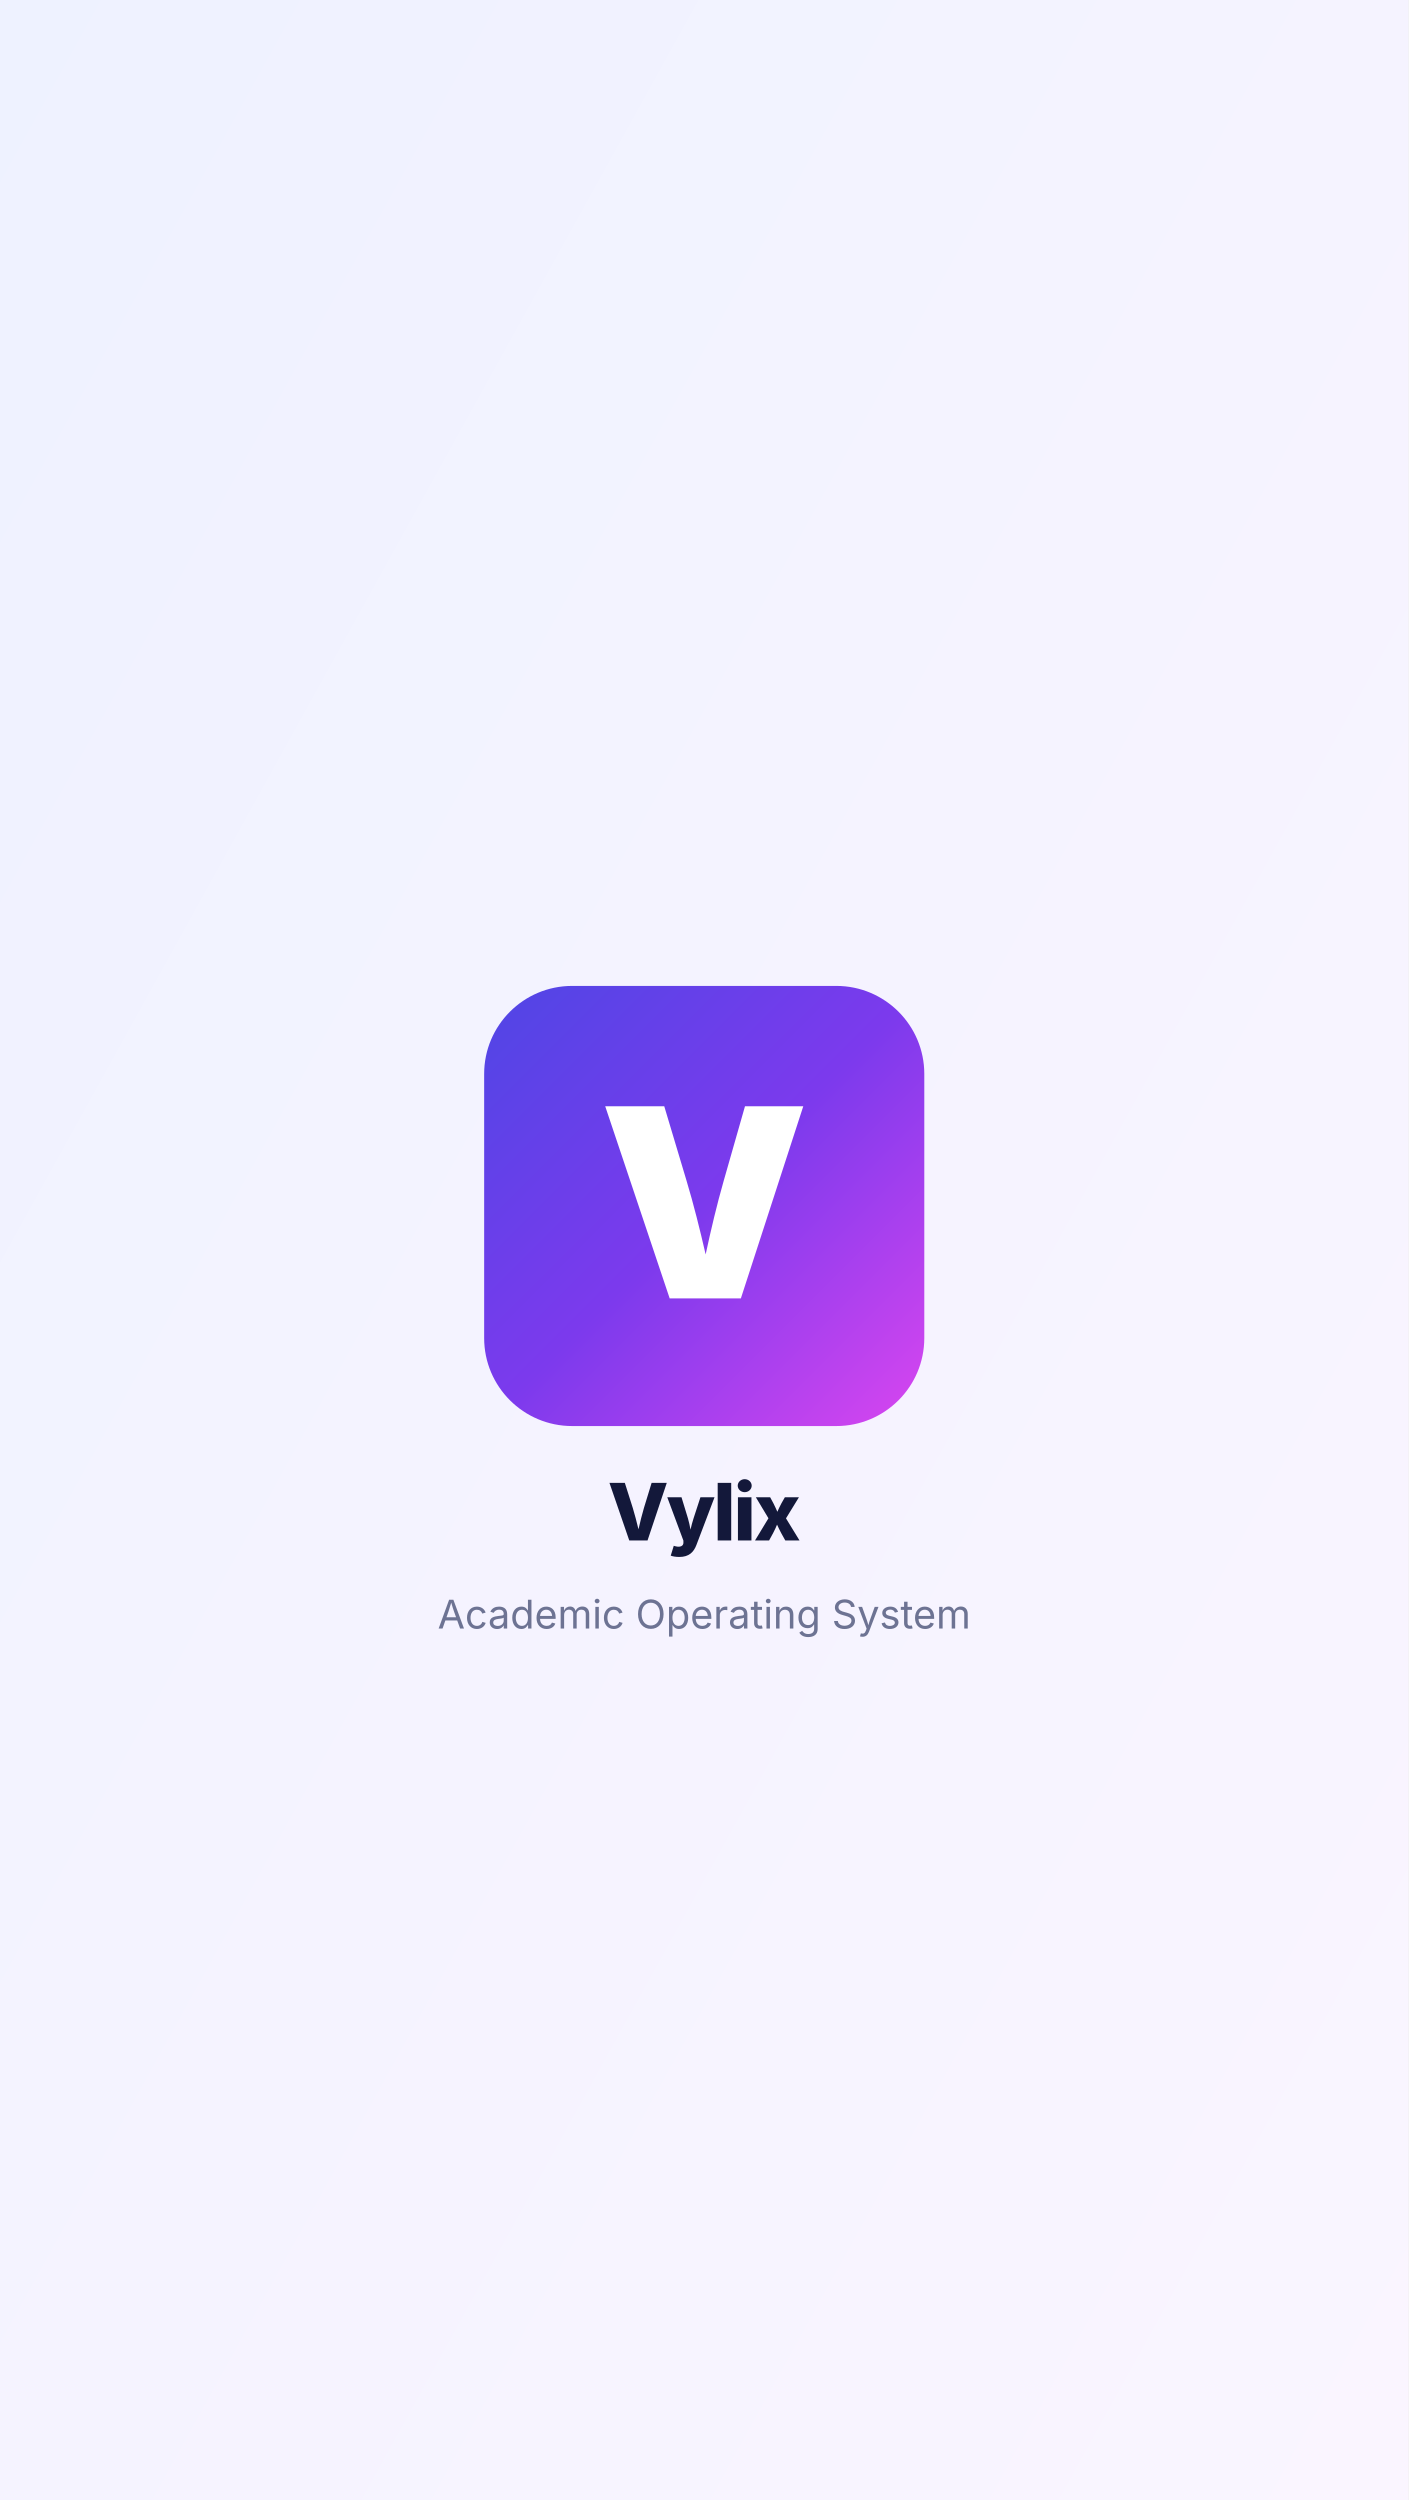
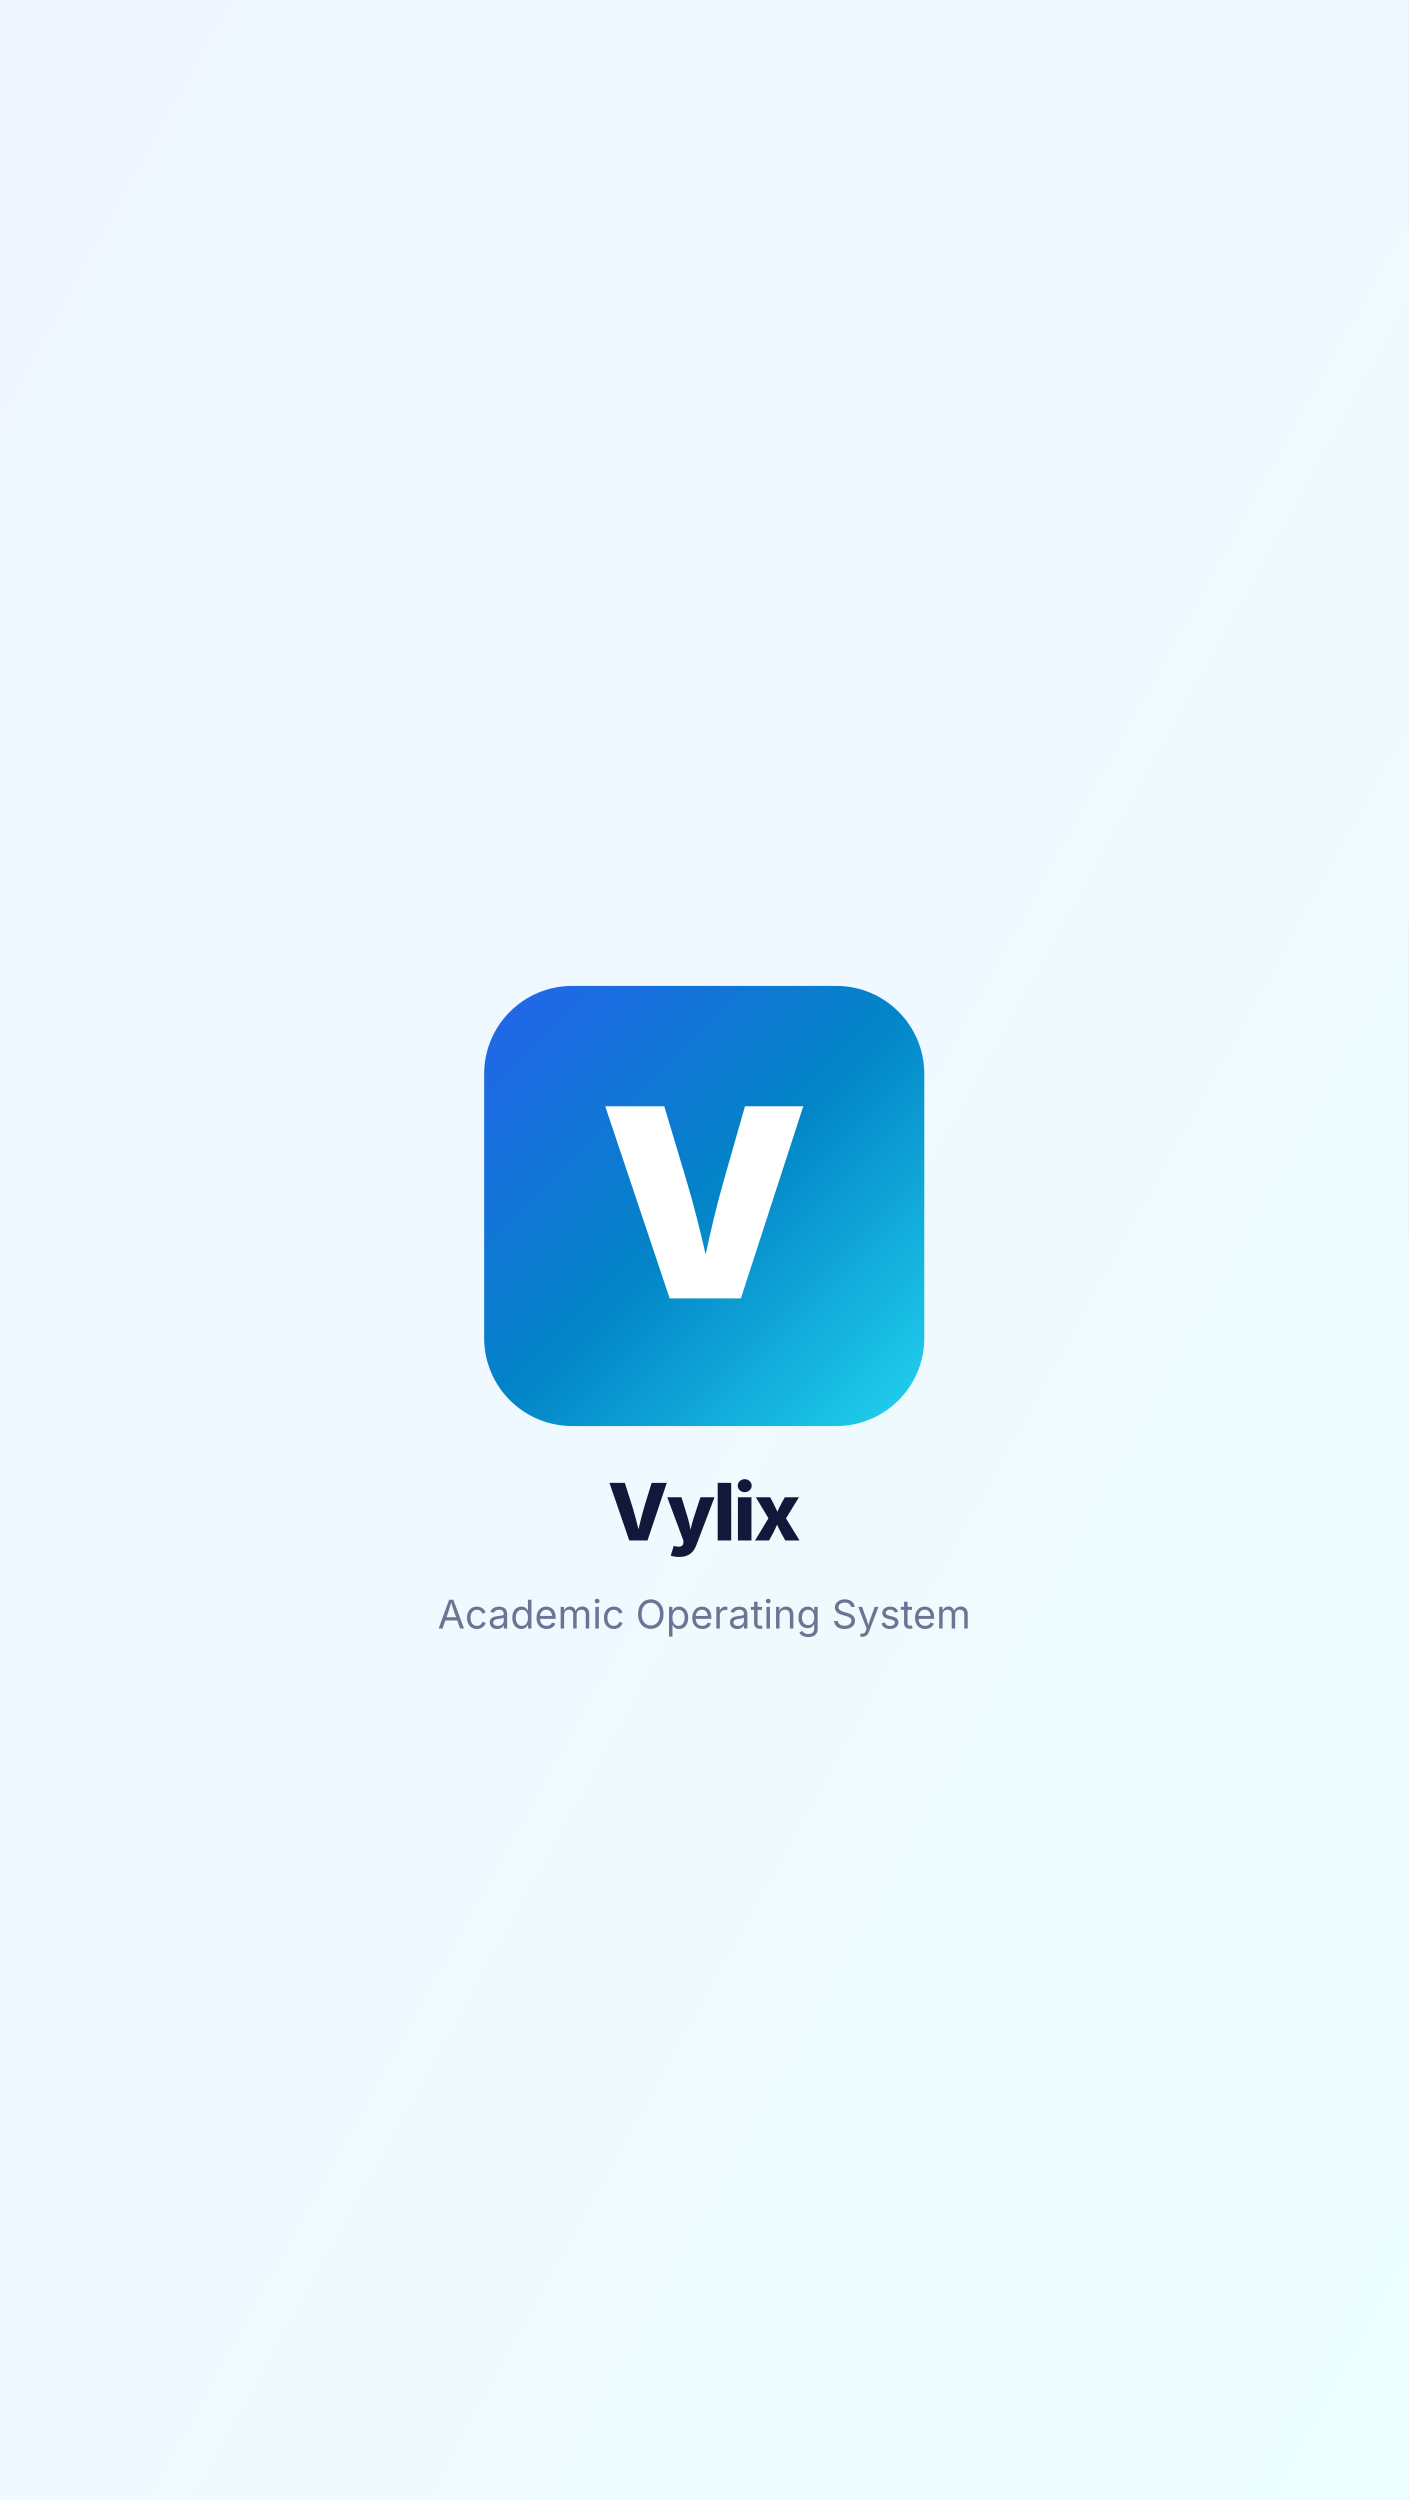
<svg xmlns="http://www.w3.org/2000/svg" viewBox="0 0 640 1136">
  <defs>
    <linearGradient id="bg" x1="0%" y1="0%" x2="100%" y2="100%">
-       <stop offset="0%" stop-color="#eef2ff" />
-       <stop offset="50%" stop-color="#f5f3ff" />
-       <stop offset="100%" stop-color="#faf5ff" />
+       <stop offset="0%" stop-color="#eff6ff" />
+       <stop offset="50%" stop-color="#f0f9ff" />
+       <stop offset="100%" stop-color="#ecfeff" />
    </linearGradient>
    <linearGradient id="v" x1="0%" y1="0%" x2="100%" y2="100%">
-       <stop offset="0%" stop-color="#4f46e5" />
-       <stop offset="50%" stop-color="#7c3aed" />
-       <stop offset="100%" stop-color="#d946ef" />
+       <stop offset="0%" stop-color="#2563eb" />
+       <stop offset="50%" stop-color="#0284c7" />
+       <stop offset="100%" stop-color="#22d3ee" />
    </linearGradient>
  </defs>
  <rect width="640" height="1136" fill="url(#bg)" />
  <rect x="220" y="448" width="200" height="200" rx="40" fill="url(#v)" />
  <text x="320" y="590" font-family="system-ui,-apple-system,sans-serif" font-size="120" font-weight="900" fill="white" text-anchor="middle" letter-spacing="-4">V</text>
  <text x="320" y="700" font-family="system-ui,-apple-system,sans-serif" font-size="36" font-weight="800" fill="#13183a" text-anchor="middle" letter-spacing="-1">Vylix</text>
  <text x="320" y="740" font-family="system-ui,-apple-system,sans-serif" font-size="18" fill="#6d7393" text-anchor="middle">Academic Operating System</text>
</svg>
